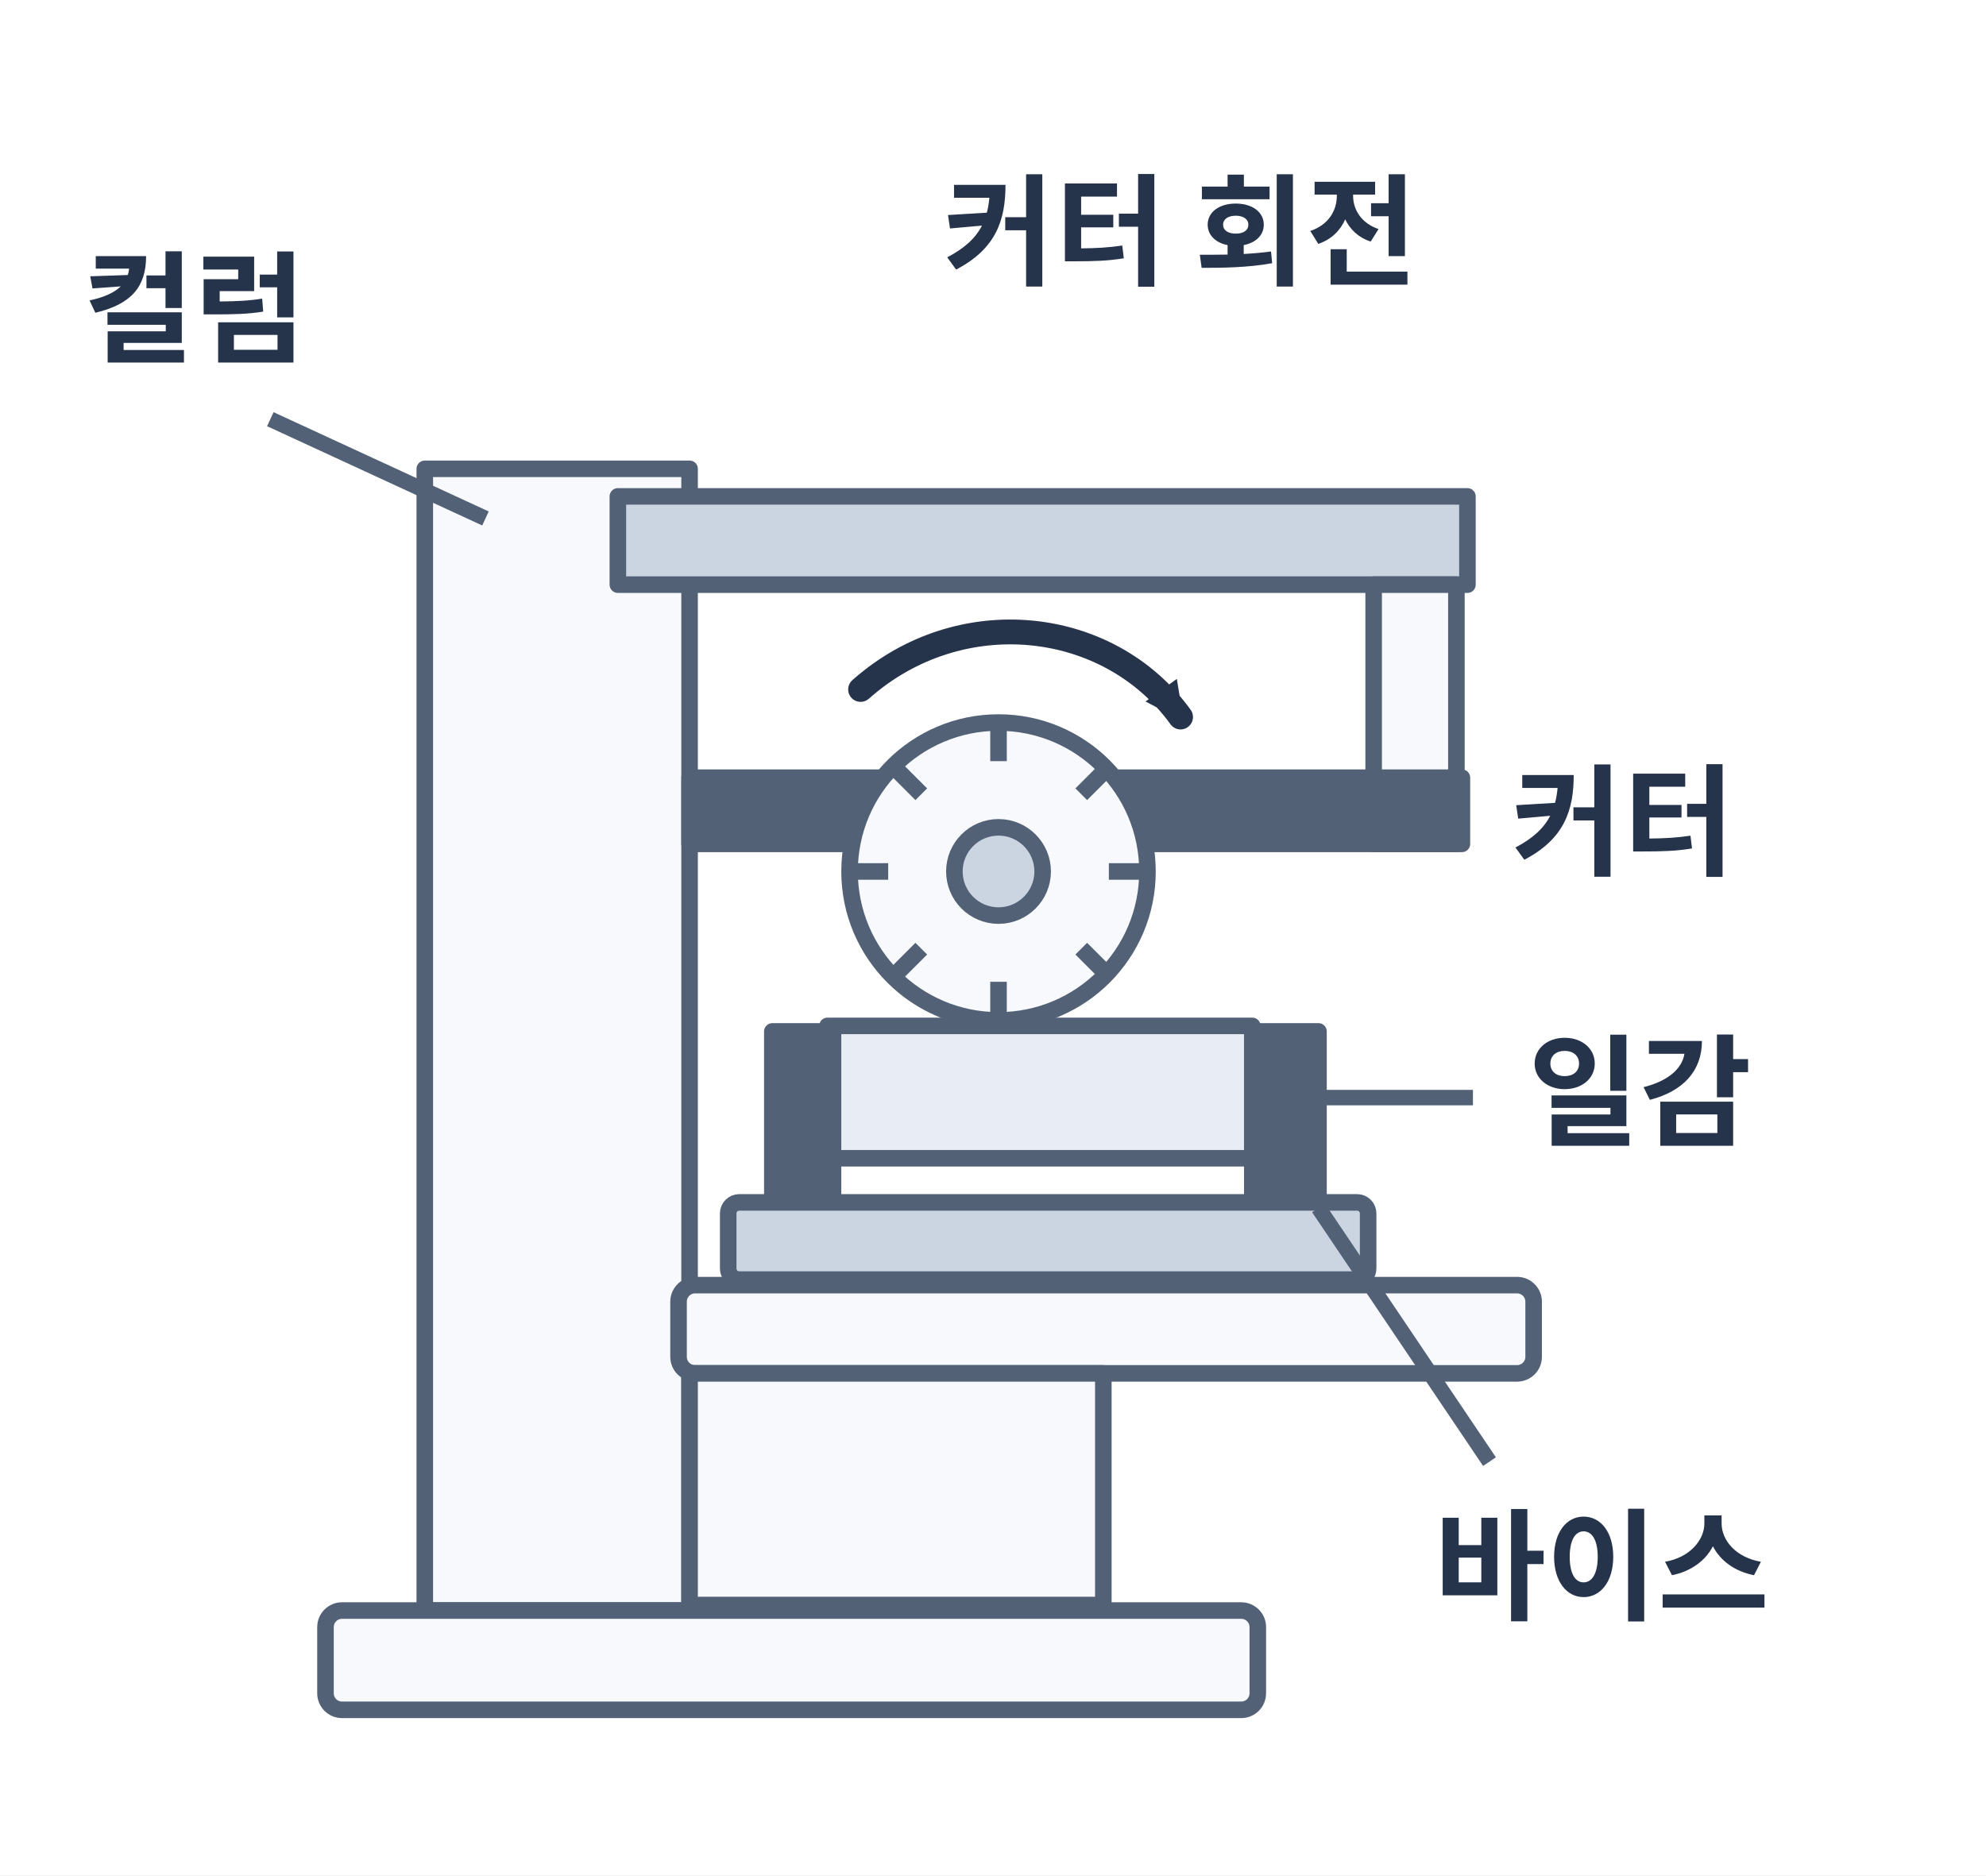
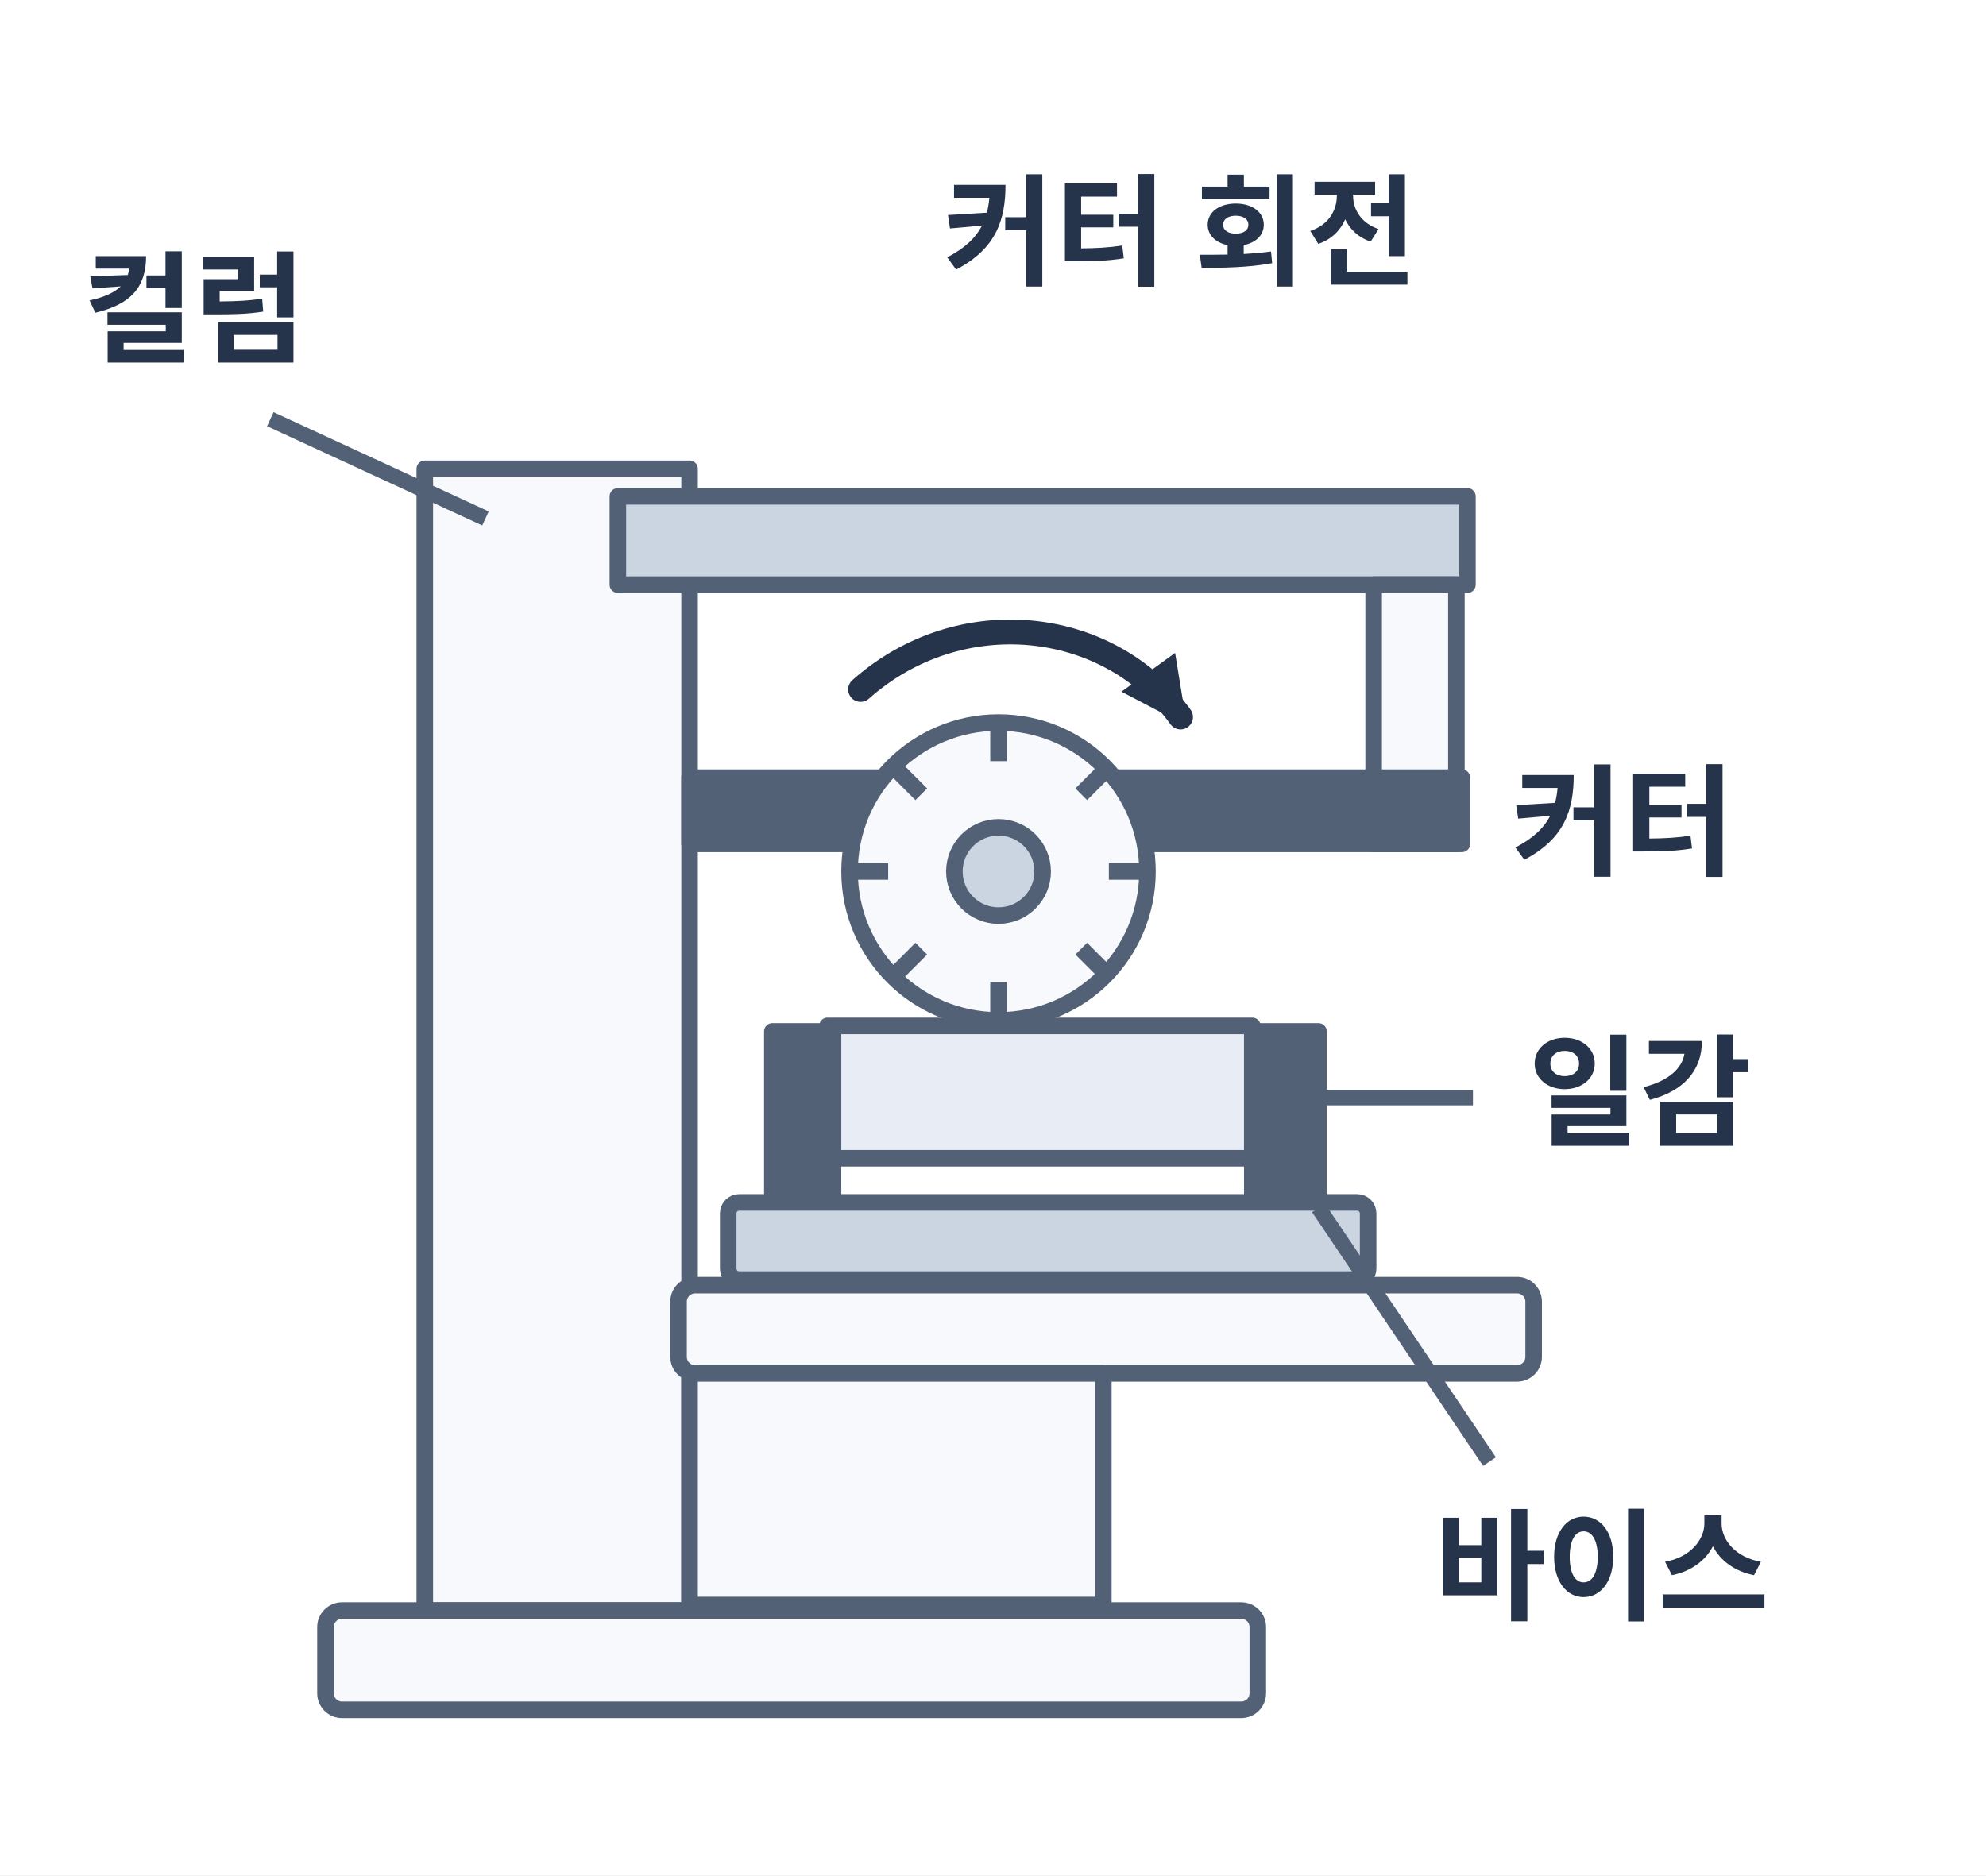
<svg xmlns="http://www.w3.org/2000/svg" width="360" height="340" viewBox="0 0 360 340" role="img" aria-labelledby="title desc">
  <defs>
-     <marker id="arrow" markerWidth="7" markerHeight="7" refX="6" refY="3.5" orient="auto" markerUnits="userSpaceOnUse">
-       <path d="M0 0L7 3.5L0 7Z" fill="#25334B" />
+     <marker id="arrow" markerWidth="12" markerHeight="12" refX="10" refY="6" orient="auto" markerUnits="userSpaceOnUse">
+       <path d="M0 0L12 6L0 12Z" fill="#25334B" />
    </marker>
  </defs>
  <rect width="360" height="340" fill="#fff" />
  <g stroke="#526176" stroke-width="3" stroke-linejoin="round">
    <path d="M77 85H125V292H77Z" fill="#F7F9FC" />
    <path d="M112 90H266V106H112Z" fill="#CBD5E1" />
    <path d="M249 106H264V153H249Z" fill="#F7F9FC" />
    <path d="M125 141H265V153H125Z" fill="#526176" />
    <path d="M150 186H227V210H150Z" fill="#E8EDF5" />
    <path d="M140 187H151V218H140ZM227 187H239V218H227Z" fill="#526176" />
    <rect x="132" y="218" width="116" height="14" rx="2" fill="#CBD5E1" />
    <rect x="123" y="233" width="155" height="16" rx="3" fill="#F7F9FC" />
    <path d="M125 249H200V291H125Z" fill="#F7F9FC" />
    <rect x="59" y="292" width="169" height="18" rx="3" fill="#F7F9FC" />
    <circle cx="181" cy="158" r="27" fill="#F7F9FC" />
    <circle cx="181" cy="158" r="8" fill="#CBD5E1" />
    <path d="M181 131V138M181 178V185M154 158H161M201 158H208M162 139L167 144M196 172L201 177M201 139L196 144M167 172L162 177" />
  </g>
  <g fill="none" stroke="#25334B" stroke-width="4.5" stroke-linecap="round">
    <path d="M156 125C174 109 201 112 214 130" marker-end="url(#arrow)" />
  </g>
  <g fill="none" stroke="#526176" stroke-width="2.8">
    <path d="M49 76L88 94" />
    <path d="M259 151H215" />
    <path d="M267 199H236" />
    <path d="M270 265L239 219" />
  </g>
  <g font-family="Noto Sans KR, Apple SD Gothic Neo, Malgun Gothic, sans-serif" font-size="22" font-weight="600" fill="#25334B">
    <text x="15" y="64">컬럼</text>
    <text x="171" y="50">커터 회전</text>
    <text x="274" y="157">커터</text>
    <text x="277" y="206">일감</text>
    <text x="260" y="292">바이스</text>
  </g>
</svg>
